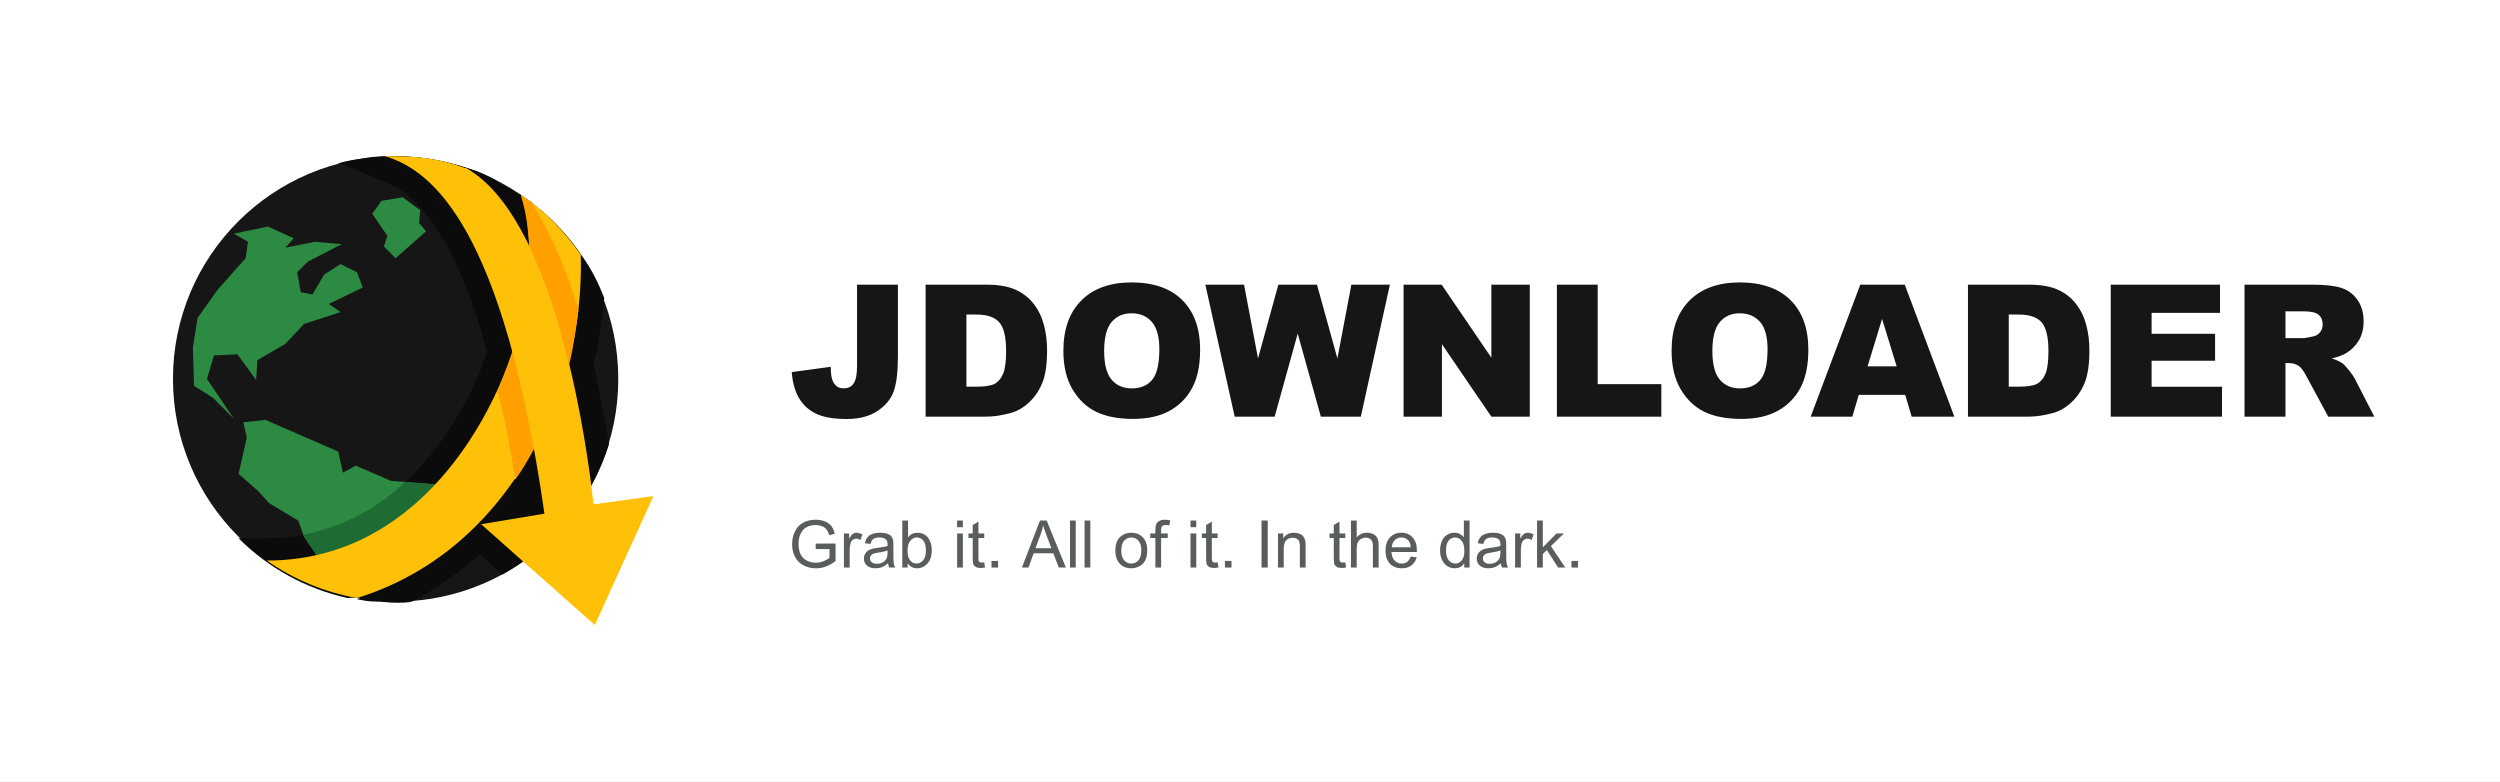
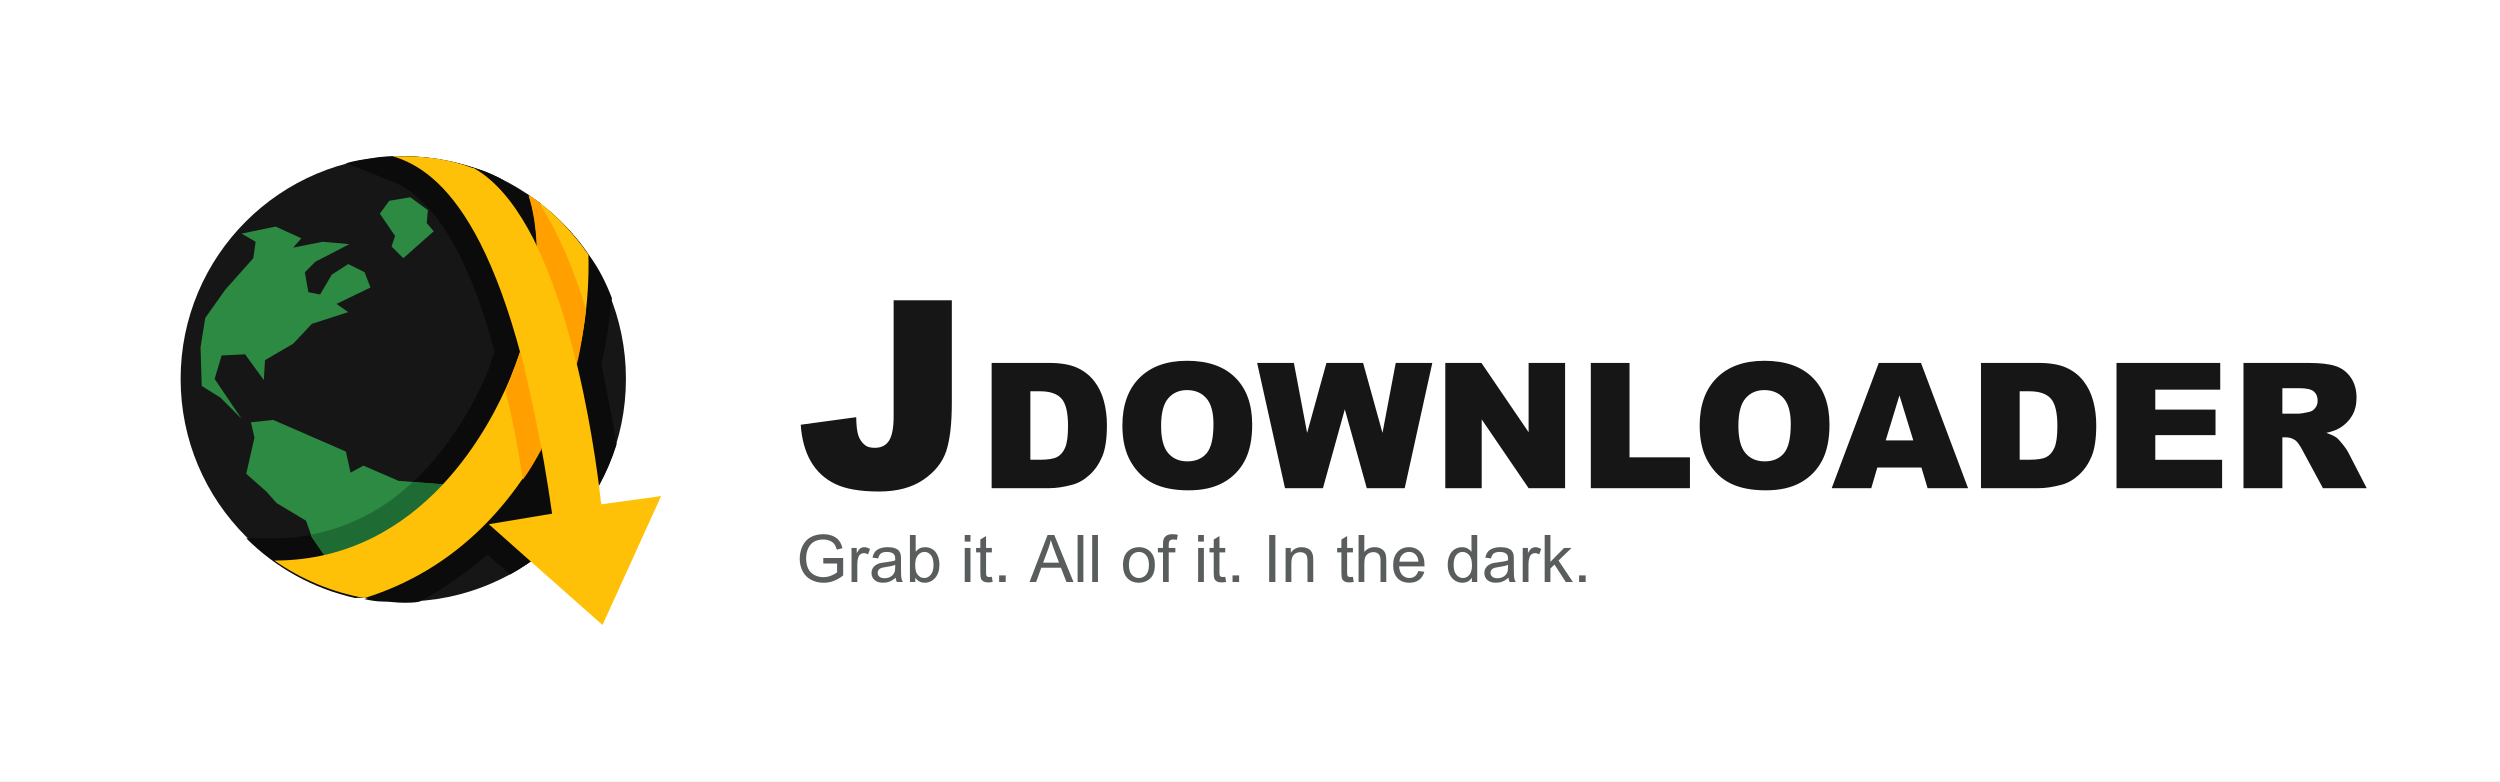
<svg xmlns="http://www.w3.org/2000/svg" width="1600" height="500" viewBox="0 0 1600 500" role="img" aria-label="JDownloader">
  <rect width="1600" height="500" fill="#ffffff" />
-   <svg x="80.7" y="70.0" width="360" height="360" viewBox="0 0 48 48">
+   <svg x="85.6" y="70.0" width="360" height="360" viewBox="0 0 48 48">
    <path fill="#161616" d="M23 4A19 19 0 1 0 23 42A19 19 0 1 0 23 4Z" />
    <path fill="#0b0b0b" d="M30.2,38l1.9,1.7c4.3-2.4,7.6-6.3,9.1-11.1c-0.3-2-0.8-4.4-1.3-6.9c0.5-2,0.7-3.8,0.9-5.6c-0.5-1.3-1.1-2.5-1.9-3.6c0,0,0,0,0,0c-1-1.5-2.2-2.8-3.5-3.9c-0.2,0-0.5-0.2-0.7-0.6c-0.3-0.2-0.6-0.4-0.9-0.6c0,0,0,0,0,0c0,0,0,0,0,0c-0.1-0.1-0.3-0.2-0.4-0.2c0,0,0,0,0,0c-0.4-0.2-0.8-0.5-1.1-0.7c-0.2-0.1-0.5-0.2-0.7-0.4c-0.1-0.1-0.2-0.1-0.3-0.2c0,0,0,0,0,0l0,0c-0.6-0.3-1.2-0.6-1.9-0.8c0,0,0,0,0,0C27.2,4.4,25.2,4,23,4c-0.1,0-0.2,0-0.3,0c-0.2,0.1-0.4,0.1-0.6,0c0,0,0,0,0,0c-0.7,0-1.4,0.1-2,0.2c0,0,0,0,0,0c-0.7,0.1-1.3,0.2-2,0.4C20.3,5.4,21.6,6,21.6,6c3.7,1.1,6.9,6.1,9.2,14.7c-0.2,0.5-0.4,1.1-0.6,1.7c-1.4,3.3-6.7,14.2-18.2,14.2l-2.4,0c0,0,0,0,0,0c2.5,2.5,5.7,4.3,9.3,5.1c1.1-0.1,1.5-0.1,0.8,0.1c0,0,0,0,0,0c0.5,0.1,1,0.2,1.6,0.2c0.6,0,1.1,0.1,1.7,0.1c0.5,0,1,0,1.4-0.1C26.5,40.9,28.4,39.5,30.2,38z" />
    <path fill="#2d8a42" d="M9.2,26.4l-1.8-1.8l-1.6-1l-0.1-3.3l0.4-2.5l1.7-2.4l2.4-2.7l0.2-1.4l-1.2-0.7l2.9-0.6l2.2,1l-0.7,0.8l2.5-0.5l2.3,0.2L15.5,13l-0.9,0.9l0.3,1.7l1,0.2l1-1.7l1.4-0.9l1.4,0.7l0.5,1.3l-2.9,1.4l1,0.7l-3.1,1L13.6,20l-2.4,1.4l-0.1,1.7l-1.6-2.2l-2,0.1l-0.6,2L9.2,26.4z M21.8,7.8l-0.8,1.1l1.3,1.9l-0.3,0.9l1,1l2.6-2.3l-0.6-0.7l0.1-1.1l-1.5-1.1L21.8,7.8z M14.7,35.1l0.5,1.4l1.1,1.6c4.3-1,7.6-3.4,10.1-6.1l-3.8-0.3l-3-1.3L18.5,31l-0.4-1.8l-6.2-2.7L10,26.7l0.3,1.3l-0.7,3.1l1.7,1.5l0.9,1L14.7,35.1z" />
    <path fill="#1e6b34" d="M26.4,32l-2.6-0.2c-2.2,2.1-5.1,3.8-8.7,4.5l0.1,0.2l1.1,1.6C20.6,37,24,34.6,26.4,32z" />
    <path fill="#FFC107" d="M36.7,24.9c1.6-4,2.2-8.5,2.1-12.5c-1.4-2-3.1-3.8-5.1-5.1c1.2,3.5,1,9.4-1.6,15.7c-1.5,3.6-7.3,15.5-20.1,15.5c2.3,1.6,4.9,2.7,7.7,3.2C27.4,39.3,33.2,33.5,36.7,24.9z" />
    <path fill="#FFC107" d="M45,33l-5,11l-6.1-5.4l-3.6-3.2l5.4-0.9C32.2,10.2,26.2,5.2,22.1,4c0.3,0,0.6,0,0.9,0c2.1,0,4.1,0.3,5.9,1L29,5c7.3,4.1,10,21.7,10.7,27.1c0.1,1,0.2,1.6,0.2,1.6L45,33z" />
    <path fill="#FFA000" d="M34.8,29c-0.5,0.9-1,1.8-1.6,2.6c-0.4-2.7-0.9-5.3-1.5-7.6c0.2-0.3,0.3-0.6,0.4-0.9c0.3-0.8,0.6-1.6,0.9-2.4C33.6,23.1,34.2,25.8,34.8,29z M38.6,17.1c-1-3.3-2.3-6.5-4-9.1c0,0-0.1-0.1-0.1-0.1c-0.3-0.2-0.5-0.4-0.8-0.5c0.4,1.2,0.6,2.6,0.7,4.3c1.5,3.1,2.6,6.7,3.4,10.1C38.2,20.2,38.4,18.6,38.6,17.1z" />
  </svg>
-   <path d="M548.50 234.28L548.50 182.19L574.66 182.19L574.66 228.11Q574.66 242.58 572.09 250.12Q569.53 257.67 561.78 262.91Q554.03 268.16 541.93 268.16Q529.14 268.16 522.11 264.70Q515.08 261.24 511.25 254.59Q507.42 247.93 506.73 238.14L531.67 234.74Q531.73 240.33 532.65 243.04Q533.58 245.74 535.77 247.42Q537.26 248.51 540.03 248.51Q544.41 248.51 546.45 245.25Q548.50 242 548.50 234.28M592.40 266.66L592.40 182.19L631.18 182.19Q642.65 182.19 649.70 185.30Q656.76 188.42 661.37 194.23Q665.98 200.05 668.05 207.77Q670.13 215.50 670.13 224.14Q670.13 237.68 667.05 245.14Q663.96 252.60 658.49 257.64Q653.02 262.68 646.74 264.35Q638.15 266.66 631.18 266.66L592.40 266.66M625.01 201.32L618.50 201.32L618.50 247.47L624.90 247.47Q633.08 247.47 636.54 245.66Q639.99 243.84 641.95 239.32Q643.91 234.80 643.91 224.66Q643.91 211.23 639.53 206.28Q635.15 201.32 625.01 201.32M680.56 224.48Q680.56 203.80 692.08 192.28Q703.60 180.75 724.17 180.75Q745.26 180.75 756.67 192.07Q768.08 203.40 768.08 223.79Q768.08 238.60 763.09 248.08Q758.11 257.56 748.69 262.83Q739.27 268.10 725.21 268.10Q710.92 268.10 701.56 263.55Q692.20 259 686.38 249.14Q680.56 239.29 680.56 224.48M706.66 224.60Q706.66 237.39 711.41 242.98Q716.16 248.57 724.35 248.57Q732.76 248.57 737.37 243.09Q741.98 237.62 741.98 223.45Q741.98 211.52 737.17 206.02Q732.35 200.51 724.12 200.51Q716.22 200.51 711.44 206.10Q706.66 211.69 706.66 224.60M790.20 266.66L771.42 182.19L796.19 182.19L805.13 229.38L818.15 182.19L842.86 182.19L855.94 229.38L864.87 182.19L889.53 182.19L870.92 266.66L845.34 266.66L830.53 213.48L815.78 266.66M898.29 266.66L898.29 182.19L922.66 182.19L954.47 228.92L954.47 182.19L979.07 182.19L979.07 266.66L954.47 266.66L922.84 220.28L922.84 266.66M996.41 266.66L996.41 182.19L1022.52 182.19L1022.52 245.86L1063.25 245.86L1063.25 266.66M1069.82 224.48Q1069.82 203.80 1081.34 192.28Q1092.87 180.75 1113.44 180.75Q1134.52 180.75 1145.93 192.07Q1157.34 203.40 1157.34 223.79Q1157.34 238.60 1152.36 248.08Q1147.37 257.56 1137.95 262.83Q1128.53 268.10 1114.47 268.10Q1100.18 268.10 1090.82 263.55Q1081.46 259 1075.64 249.14Q1069.82 239.29 1069.82 224.48M1095.92 224.60Q1095.92 237.39 1100.67 242.98Q1105.43 248.57 1113.61 248.57Q1122.02 248.57 1126.63 243.09Q1131.24 237.62 1131.24 223.45Q1131.24 211.52 1126.43 206.02Q1121.62 200.51 1113.38 200.51Q1105.48 200.51 1100.70 206.10Q1095.92 211.69 1095.92 224.60M1223.48 266.66L1219.34 252.72L1189.60 252.72L1185.51 266.66L1158.84 266.66L1190.58 182.19L1219.05 182.19L1250.79 266.66L1223.48 266.66M1195.25 234.45L1213.86 234.45L1204.53 204.09M1259.49 266.66L1259.49 182.19L1298.27 182.19Q1309.74 182.19 1316.79 185.30Q1323.85 188.42 1328.46 194.23Q1333.07 200.05 1335.15 207.77Q1337.22 215.50 1337.22 224.14Q1337.22 237.68 1334.14 245.14Q1331.06 252.60 1325.58 257.64Q1320.11 262.68 1313.83 264.35Q1305.24 266.66 1298.27 266.66L1259.49 266.66M1292.11 201.32L1285.60 201.32L1285.60 247.47L1291.99 247.47Q1300.17 247.47 1303.63 245.66Q1307.09 243.84 1309.05 239.32Q1311 234.80 1311 224.66Q1311 211.23 1306.63 206.28Q1302.25 201.32 1292.11 201.32M1350.88 266.66L1350.88 182.19L1420.82 182.19L1420.82 200.23L1377.03 200.23L1377.03 213.65L1417.65 213.65L1417.65 230.88L1377.03 230.88L1377.03 247.53L1422.09 247.53L1422.09 266.66M1462.71 266.66L1436.49 266.66L1436.49 182.19L1480 182.19Q1492.10 182.19 1498.49 184.27Q1504.89 186.34 1508.80 191.96Q1512.72 197.58 1512.72 205.64Q1512.72 212.67 1509.73 217.77Q1506.73 222.87 1501.49 226.04Q1498.15 228.06 1492.33 229.38Q1496.99 230.94 1499.12 232.49Q1500.56 233.53 1503.30 236.93Q1506.04 240.33 1506.96 242.17L1519.58 266.66L1490.08 266.66L1476.14 240.85Q1473.48 235.83 1471.41 234.34Q1468.59 232.38 1465.02 232.38L1462.71 232.38L1462.71 266.66M1462.71 199.25L1462.71 216.42L1473.72 216.42Q1475.50 216.42 1480.63 215.26Q1483.22 214.75 1484.86 212.61Q1486.51 210.48 1486.51 207.72Q1486.51 203.63 1483.91 201.44Q1481.32 199.25 1474.18 199.25" fill="#161616" />
-   <path d="M530.86 351.42L522.02 351.42L522.02 347.89L534.75 347.87L534.75 359.03Q531.82 361.36 528.70 362.54Q525.59 363.72 522.31 363.72Q517.88 363.72 514.26 361.83Q510.64 359.93 508.79 356.34Q506.94 352.75 506.94 348.32Q506.94 343.93 508.78 340.13Q510.62 336.32 514.06 334.48Q517.51 332.63 522 332.63Q525.26 332.63 527.89 333.69Q530.53 334.75 532.03 336.63Q533.52 338.52 534.30 341.55L530.71 342.54Q530.04 340.24 529.03 338.93Q528.03 337.62 526.16 336.83Q524.29 336.04 522.02 336.04Q519.29 336.04 517.30 336.87Q515.31 337.70 514.09 339.05Q512.87 340.41 512.19 342.03Q511.05 344.81 511.05 348.08Q511.05 352.09 512.43 354.80Q513.81 357.51 516.46 358.82Q519.11 360.13 522.08 360.13Q524.66 360.13 527.12 359.14Q529.59 358.14 530.86 357.02M543.80 363.21L540.11 363.21L540.11 341.43L543.43 341.43L543.43 344.73Q544.70 342.42 545.78 341.68Q546.85 340.94 548.15 340.94Q550.01 340.94 551.94 342.13L550.67 345.55Q549.31 344.75 547.96 344.75Q546.75 344.75 545.79 345.48Q544.82 346.21 544.41 347.50Q543.80 349.47 543.80 351.81M568.35 360.52Q566.29 362.27 564.40 362.98Q562.50 363.70 560.33 363.70Q556.74 363.70 554.81 361.95Q552.88 360.20 552.88 357.47Q552.88 355.87 553.61 354.55Q554.34 353.22 555.52 352.42Q556.70 351.62 558.17 351.21Q559.26 350.93 561.45 350.66Q565.93 350.13 568.04 349.39Q568.06 348.63 568.06 348.42Q568.06 346.17 567.01 345.25Q565.60 343.99 562.81 343.99Q560.20 343.99 558.96 344.91Q557.72 345.82 557.13 348.14L553.52 347.64Q554.01 345.33 555.14 343.90Q556.27 342.48 558.40 341.71Q560.53 340.94 563.34 340.94Q566.13 340.94 567.87 341.59Q569.62 342.25 570.44 343.25Q571.26 344.24 571.59 345.76Q571.77 346.70 571.77 349.16L571.77 354.08Q571.77 359.23 572.01 360.60Q572.24 361.96 572.94 363.21L569.08 363.21Q568.51 362.06 568.35 360.52M568.04 353.63L568.04 352.28Q566.03 353.10 562.01 353.67Q559.73 354 558.79 354.41Q557.85 354.82 557.33 355.61Q556.82 356.40 556.82 357.37Q556.82 358.84 557.94 359.83Q559.06 360.81 561.21 360.81Q563.34 360.81 565 359.88Q566.66 358.94 567.44 357.32Q568.04 356.07 568.04 353.63M580.90 360.48L580.90 363.21L577.47 363.21L577.47 333.15L581.16 333.15L581.16 343.87Q583.50 340.94 587.13 340.94Q589.14 340.94 590.93 341.75Q592.73 342.56 593.89 344.02Q595.05 345.49 595.70 347.56Q596.36 349.63 596.36 351.99Q596.36 357.59 593.59 360.65Q590.82 363.70 586.95 363.70Q583.09 363.70 580.90 360.48M580.85 352.16Q580.85 356.07 581.92 357.82Q583.66 360.67 586.64 360.67Q589.06 360.67 590.82 358.56Q592.59 356.46 592.59 352.30Q592.59 348.03 590.89 346Q589.20 343.97 586.80 343.97Q584.38 343.97 582.62 346.08Q580.85 348.18 580.85 352.16M616.23 337.39L612.54 337.39L612.54 333.15L616.23 333.15L616.23 337.39M616.23 363.21L612.54 363.21L612.54 341.43L616.23 341.43M629.91 359.91L630.44 363.17Q628.88 363.50 627.65 363.50Q625.64 363.50 624.54 362.86Q623.43 362.23 622.98 361.19Q622.53 360.15 622.53 356.83L622.53 344.30L619.82 344.30L619.82 341.43L622.53 341.43L622.53 336.04L626.20 333.82L626.20 341.43L629.91 341.43L629.91 344.30L626.20 344.30L626.20 357.04Q626.20 358.62 626.39 359.07Q626.59 359.52 627.03 359.79Q627.47 360.05 628.29 360.05Q628.90 360.05 629.91 359.91M638.77 363.21L634.56 363.21L634.56 359.01L638.77 359.01M658.25 363.21L654.03 363.21L665.57 333.15L669.86 333.15L682.16 363.21L677.63 363.21L674.12 354.10L661.55 354.10L658.25 363.21M666 342.05L662.70 350.86L672.89 350.86L669.76 342.54Q668.32 338.74 667.62 336.30Q667.05 339.20 666 342.05M688.48 363.21L684.79 363.21L684.79 333.15L688.48 333.15M697.81 363.21L694.12 363.21L694.12 333.15L697.81 333.15M713.83 352.32Q713.83 346.27 717.19 343.36Q720 340.94 724.04 340.94Q728.53 340.94 731.38 343.88Q734.23 346.82 734.23 352.01Q734.23 356.22 732.97 358.63Q731.71 361.04 729.30 362.37Q726.89 363.70 724.04 363.70Q719.47 363.70 716.65 360.77Q713.83 357.84 713.83 352.32M717.62 352.32Q717.62 356.50 719.45 358.59Q721.27 360.67 724.04 360.67Q726.79 360.67 728.61 358.58Q730.44 356.48 730.44 352.20Q730.44 348.16 728.60 346.08Q726.77 343.99 724.04 343.99Q721.27 343.99 719.45 346.07Q717.62 348.14 717.62 352.32M743.11 363.21L739.44 363.21L739.44 344.30L736.18 344.30L736.18 341.43L739.44 341.43L739.44 339.11Q739.44 336.92 739.83 335.85Q740.36 334.42 741.71 333.52Q743.05 332.63 745.47 332.63Q747.03 332.63 748.92 333L748.36 336.22Q747.21 336.02 746.19 336.02Q744.51 336.02 743.81 336.73Q743.11 337.45 743.11 339.42L743.11 341.43L747.36 341.43L747.36 344.30L743.11 344.30M765.61 337.39L761.92 337.39L761.92 333.15L765.61 333.15L765.61 337.39M765.61 363.21L761.92 363.21L761.92 341.43L765.61 341.43M779.29 359.91L779.82 363.17Q778.26 363.50 777.03 363.50Q775.02 363.50 773.92 362.86Q772.81 362.23 772.36 361.19Q771.91 360.15 771.91 356.83L771.91 344.30L769.20 344.30L769.20 341.43L771.91 341.43L771.91 336.04L775.58 333.82L775.58 341.43L779.29 341.43L779.29 344.30L775.58 344.30L775.58 357.04Q775.58 358.62 775.77 359.07Q775.97 359.52 776.41 359.79Q776.85 360.05 777.67 360.05Q778.28 360.05 779.29 359.91M788.15 363.21L783.94 363.21L783.94 359.01L788.15 359.01M811.36 363.21L807.38 363.21L807.38 333.15L811.36 333.15M821.60 363.21L817.90 363.21L817.90 341.43L821.23 341.43L821.23 344.53Q823.63 340.94 828.16 340.94Q830.13 340.94 831.78 341.65Q833.43 342.35 834.25 343.50Q835.07 344.65 835.40 346.23Q835.60 347.25 835.60 349.82L835.60 363.21L831.91 363.21L831.91 349.96Q831.91 347.71 831.48 346.59Q831.05 345.47 829.95 344.80Q828.86 344.14 827.38 344.14Q825.02 344.14 823.31 345.63Q821.60 347.13 821.60 351.32M860.99 359.91L861.52 363.17Q859.97 363.50 858.74 363.50Q856.73 363.50 855.62 362.86Q854.51 362.23 854.06 361.19Q853.61 360.15 853.61 356.83L853.61 344.30L850.90 344.30L850.90 341.43L853.61 341.43L853.61 336.04L857.28 333.82L857.28 341.43L860.99 341.43L860.99 344.30L857.28 344.30L857.28 357.04Q857.28 358.62 857.47 359.07Q857.67 359.52 858.11 359.79Q858.55 360.05 859.37 360.05Q859.99 360.05 860.99 359.91M868.29 363.21L864.60 363.21L864.60 333.15L868.29 333.15L868.29 343.93Q870.88 340.94 874.81 340.94Q877.23 340.94 879.02 341.89Q880.80 342.85 881.57 344.53Q882.34 346.21 882.34 349.41L882.34 363.21L878.65 363.21L878.65 349.41Q878.65 346.64 877.45 345.38Q876.25 344.12 874.06 344.12Q872.41 344.12 870.97 344.97Q869.52 345.82 868.91 347.28Q868.29 348.73 868.29 351.29M902.87 356.20L906.68 356.67Q905.78 360.01 903.34 361.86Q900.90 363.70 897.11 363.70Q892.33 363.70 889.53 360.76Q886.73 357.82 886.73 352.50Q886.73 347.01 889.56 343.97Q892.39 340.94 896.90 340.94Q901.27 340.94 904.04 343.91Q906.81 346.89 906.81 352.28Q906.81 352.61 906.79 353.26L890.54 353.26Q890.75 356.85 892.57 358.76Q894.40 360.67 897.13 360.67Q899.16 360.67 900.59 359.60Q902.03 358.53 902.87 356.20M890.75 350.23L902.91 350.23Q902.66 347.48 901.52 346.11Q899.75 343.97 896.94 343.97Q894.40 343.97 892.67 345.68Q890.93 347.38 890.75 350.23M940.54 363.21L937.12 363.21L937.12 360.46Q935.05 363.70 931.03 363.70Q928.42 363.70 926.24 362.27Q924.05 360.83 922.85 358.26Q921.65 355.68 921.65 352.34Q921.65 349.08 922.74 346.42Q923.83 343.77 926 342.35Q928.18 340.94 930.86 340.94Q932.83 340.94 934.37 341.77Q935.91 342.60 936.87 343.93L936.87 333.15L940.54 333.15L940.54 363.21M925.45 352.34Q925.45 356.52 927.21 358.60Q928.98 360.67 931.37 360.67Q933.79 360.67 935.49 358.69Q937.18 356.71 937.18 352.65Q937.18 348.18 935.46 346.09Q933.73 343.99 931.21 343.99Q928.75 343.99 927.10 346Q925.45 348.01 925.45 352.34M960.56 360.52Q958.51 362.27 956.61 362.98Q954.71 363.70 952.54 363.70Q948.95 363.70 947.02 361.95Q945.09 360.20 945.09 357.47Q945.09 355.87 945.82 354.55Q946.55 353.22 947.73 352.42Q948.91 351.62 950.39 351.21Q951.47 350.93 953.67 350.66Q958.14 350.13 960.25 349.39Q960.27 348.63 960.27 348.42Q960.27 346.17 959.22 345.25Q957.81 343.99 955.02 343.99Q952.42 343.99 951.17 344.91Q949.93 345.82 949.34 348.14L945.73 347.64Q946.22 345.33 947.35 343.90Q948.48 342.48 950.61 341.71Q952.74 340.94 955.55 340.94Q958.34 340.94 960.09 341.59Q961.83 342.25 962.65 343.25Q963.47 344.24 963.80 345.76Q963.98 346.70 963.98 349.16L963.98 354.08Q963.98 359.23 964.22 360.60Q964.45 361.96 965.15 363.21L961.30 363.21Q960.72 362.06 960.56 360.52M960.25 353.63L960.25 352.28Q958.24 353.10 954.22 353.67Q951.94 354 951 354.41Q950.06 354.82 949.54 355.61Q949.03 356.40 949.03 357.37Q949.03 358.84 950.15 359.83Q951.27 360.81 953.42 360.81Q955.55 360.81 957.21 359.88Q958.88 358.94 959.65 357.32Q960.25 356.07 960.25 353.63M973.35 363.21L969.66 363.21L969.66 341.43L972.98 341.43L972.98 344.73Q974.26 342.42 975.33 341.68Q976.41 340.94 977.70 340.94Q979.57 340.94 981.50 342.13L980.22 345.55Q978.87 344.75 977.52 344.75Q976.31 344.75 975.34 345.48Q974.38 346.21 973.97 347.50Q973.35 349.47 973.35 351.81M987.40 363.21L983.71 363.21L983.71 333.15L987.40 333.15L987.40 350.29L996.14 341.43L1000.92 341.43L992.59 349.51L1001.76 363.21L997.20 363.21L990.01 352.07L987.40 354.58M1009.94 363.21L1005.74 363.21L1005.74 359.01L1009.94 359.01" fill="#5a5d5e" />
+   <path d="M571.93 266.34L571.93 192.18L609.17 192.18L609.17 257.56Q609.17 278.15 605.52 288.90Q601.87 299.64 590.84 307.11Q579.81 314.57 562.58 314.57Q544.37 314.57 534.36 309.65Q524.35 304.73 518.90 295.25Q513.44 285.78 512.46 271.83L547.98 266.99Q548.06 274.95 549.37 278.81Q550.69 282.66 553.80 285.04Q555.94 286.60 559.87 286.60Q566.11 286.60 569.02 281.96Q571.93 277.33 571.93 266.34M634.65 312.44L634.65 232.27L671.46 232.27Q682.34 232.27 689.04 235.22Q695.74 238.17 700.12 243.70Q704.49 249.22 706.46 256.55Q708.43 263.88 708.43 272.08Q708.43 284.93 705.50 292.01Q702.58 299.09 697.38 303.88Q692.19 308.67 686.22 310.25Q678.08 312.44 671.46 312.44L634.65 312.44M665.61 250.42L659.43 250.42L659.43 294.23L665.50 294.23Q673.26 294.23 676.54 292.50Q679.83 290.78 681.69 286.49Q683.54 282.20 683.54 272.57Q683.54 259.83 679.39 255.13Q675.23 250.42 665.61 250.42M718.33 272.41Q718.33 252.77 729.26 241.84Q740.20 230.90 759.72 230.90Q779.74 230.90 790.57 241.65Q801.40 252.39 801.40 271.75Q801.40 285.81 796.67 294.80Q791.94 303.80 782.99 308.80Q774.05 313.81 760.71 313.81Q747.15 313.81 738.26 309.49Q729.37 305.17 723.85 295.81Q718.33 286.46 718.33 272.41M743.10 272.52Q743.10 284.66 747.61 289.96Q752.12 295.27 759.89 295.27Q767.87 295.27 772.25 290.07Q776.62 284.88 776.62 271.42Q776.62 260.10 772.06 254.88Q767.49 249.66 759.67 249.66Q752.18 249.66 747.64 254.96Q743.10 260.27 743.10 272.52M822.40 312.44L804.57 232.27L828.08 232.27L836.56 277.06L848.92 232.27L872.38 232.27L884.79 277.06L893.27 232.27L916.68 232.27L899.01 312.44L874.73 312.44L860.68 261.96L846.68 312.44M924.99 312.44L924.99 232.27L948.12 232.27L978.31 276.62L978.31 232.27L1001.66 232.27L1001.66 312.44L978.31 312.44L948.29 268.42L948.29 312.44M1018.12 312.44L1018.12 232.27L1042.90 232.27L1042.90 292.70L1081.56 292.70L1081.56 312.44M1087.79 272.41Q1087.79 252.77 1098.73 241.84Q1109.67 230.90 1129.19 230.90Q1149.21 230.90 1160.04 241.65Q1170.87 252.39 1170.87 271.75Q1170.87 285.81 1166.13 294.80Q1161.40 303.80 1152.46 308.80Q1143.52 313.81 1130.18 313.81Q1116.62 313.81 1107.73 309.49Q1098.84 305.17 1093.32 295.81Q1087.79 286.46 1087.79 272.41M1112.57 272.52Q1112.57 284.66 1117.08 289.96Q1121.59 295.27 1129.36 295.27Q1137.34 295.27 1141.72 290.07Q1146.09 284.88 1146.09 271.42Q1146.09 260.10 1141.53 254.88Q1136.96 249.66 1129.14 249.66Q1121.65 249.66 1117.11 254.96Q1112.57 260.27 1112.57 272.52M1233.65 312.44L1229.71 299.20L1201.49 299.20L1197.61 312.44L1172.29 312.44L1202.42 232.27L1229.44 232.27L1259.57 312.44L1233.65 312.44M1206.85 281.87L1224.51 281.87L1215.65 253.05M1267.83 312.44L1267.83 232.27L1304.63 232.27Q1315.51 232.27 1322.21 235.22Q1328.91 238.17 1333.29 243.70Q1337.66 249.22 1339.63 256.55Q1341.60 263.88 1341.60 272.08Q1341.60 284.93 1338.67 292.01Q1335.75 299.09 1330.55 303.88Q1325.36 308.67 1319.40 310.25Q1311.25 312.44 1304.63 312.44L1267.83 312.44M1298.78 250.42L1292.60 250.42L1292.60 294.23L1298.67 294.23Q1306.44 294.23 1309.72 292.50Q1313 290.78 1314.86 286.49Q1316.72 282.20 1316.72 272.57Q1316.72 259.83 1312.56 255.13Q1308.40 250.42 1298.78 250.42M1354.56 312.44L1354.56 232.27L1420.95 232.27L1420.95 249.38L1379.39 249.38L1379.39 262.13L1417.94 262.13L1417.94 278.48L1379.39 278.48L1379.39 294.28L1422.15 294.28L1422.15 312.44M1460.71 312.44L1435.83 312.44L1435.83 232.27L1477.12 232.27Q1488.60 232.27 1494.67 234.24Q1500.74 236.20 1504.46 241.54Q1508.18 246.87 1508.18 254.52Q1508.18 261.20 1505.33 266.04Q1502.49 270.88 1497.51 273.88Q1494.34 275.80 1488.82 277.06Q1493.25 278.53 1495.27 280.01Q1496.64 280.99 1499.24 284.22Q1501.83 287.45 1502.71 289.20L1514.69 312.44L1486.69 312.44L1473.45 287.94Q1470.94 283.18 1468.97 281.76Q1466.29 279.90 1462.90 279.90L1460.71 279.90L1460.71 312.44M1460.71 248.45L1460.71 264.75L1471.15 264.75Q1472.85 264.75 1477.72 263.66Q1480.18 263.17 1481.74 261.14Q1483.29 259.12 1483.29 256.49Q1483.29 252.61 1480.83 250.53Q1478.37 248.45 1471.59 248.45" fill="#161616" />
+   <path d="M535.74 360.67L526.90 360.67L526.90 357.14L539.63 357.12L539.63 368.28Q536.70 370.61 533.58 371.79Q530.47 372.97 527.18 372.97Q522.75 372.97 519.13 371.08Q515.51 369.18 513.67 365.59Q511.82 362 511.82 357.57Q511.82 353.18 513.66 349.38Q515.49 345.57 518.94 343.73Q522.38 341.88 526.88 341.88Q530.14 341.88 532.77 342.94Q535.41 344 536.90 345.88Q538.40 347.77 539.18 350.80L535.59 351.79Q534.92 349.49 533.91 348.18Q532.91 346.87 531.04 346.08Q529.17 345.29 526.90 345.29Q524.17 345.29 522.18 346.12Q520.19 346.95 518.97 348.30Q517.75 349.66 517.07 351.28Q515.93 354.06 515.93 357.33Q515.93 361.34 517.31 364.05Q518.69 366.76 521.34 368.07Q523.98 369.38 526.96 369.38Q529.54 369.38 532 368.39Q534.46 367.39 535.74 366.27M548.68 372.46L544.98 372.46L544.98 350.68L548.31 350.68L548.31 353.98Q549.58 351.67 550.66 350.93Q551.73 350.19 553.02 350.19Q554.89 350.19 556.82 351.38L555.55 354.80Q554.19 354 552.84 354Q551.63 354 550.67 354.73Q549.70 355.46 549.29 356.75Q548.68 358.72 548.68 361.06M573.22 369.77Q571.17 371.52 569.28 372.23Q567.38 372.95 565.21 372.95Q561.62 372.95 559.69 371.20Q557.76 369.45 557.76 366.72Q557.76 365.12 558.49 363.80Q559.22 362.47 560.40 361.67Q561.58 360.87 563.05 360.46Q564.14 360.18 566.33 359.91Q570.80 359.38 572.92 358.64Q572.94 357.88 572.94 357.67Q572.94 355.42 571.89 354.50Q570.48 353.24 567.69 353.24Q565.08 353.24 563.84 354.16Q562.60 355.07 562.01 357.39L558.40 356.89Q558.89 354.58 560.02 353.15Q561.14 351.73 563.28 350.96Q565.41 350.19 568.22 350.19Q571.01 350.19 572.75 350.84Q574.50 351.50 575.32 352.50Q576.14 353.49 576.46 355.01Q576.65 355.95 576.65 358.41L576.65 363.33Q576.65 368.48 576.88 369.85Q577.12 371.21 577.82 372.46L573.96 372.46Q573.39 371.31 573.22 369.77M572.92 362.88L572.92 361.53Q570.91 362.35 566.89 362.92Q564.61 363.25 563.67 363.66Q562.72 364.07 562.21 364.86Q561.70 365.65 561.70 366.62Q561.70 368.09 562.82 369.08Q563.93 370.06 566.09 370.06Q568.22 370.06 569.88 369.13Q571.54 368.19 572.32 366.57Q572.92 365.32 572.92 362.88M585.77 369.73L585.77 372.46L582.35 372.46L582.35 342.40L586.04 342.40L586.04 353.12Q588.38 350.19 592.01 350.19Q594.02 350.19 595.81 351Q597.61 351.81 598.77 353.27Q599.93 354.74 600.58 356.81Q601.24 358.88 601.24 361.24Q601.24 366.84 598.47 369.90Q595.70 372.95 591.82 372.95Q587.97 372.95 585.77 369.73M585.73 361.41Q585.73 365.32 586.80 367.07Q588.54 369.92 591.52 369.92Q593.94 369.92 595.70 367.81Q597.46 365.71 597.46 361.55Q597.46 357.28 595.77 355.25Q594.08 353.22 591.68 353.22Q589.26 353.22 587.50 355.33Q585.73 357.43 585.73 361.41M621.11 346.64L617.42 346.64L617.42 342.40L621.11 342.40L621.11 346.64M621.11 372.46L617.42 372.46L617.42 350.68L621.11 350.68M634.79 369.16L635.32 372.42Q633.76 372.75 632.53 372.75Q630.52 372.75 629.42 372.11Q628.31 371.48 627.86 370.44Q627.41 369.40 627.41 366.08L627.41 353.55L624.70 353.55L624.70 350.68L627.41 350.68L627.41 345.29L631.08 343.07L631.08 350.68L634.79 350.68L634.79 353.55L631.08 353.55L631.08 366.29Q631.08 367.87 631.27 368.32Q631.47 368.77 631.91 369.04Q632.35 369.30 633.17 369.30Q633.78 369.30 634.79 369.16M643.65 372.46L639.44 372.46L639.44 368.26L643.65 368.26M663.13 372.46L658.91 372.46L670.45 342.40L674.74 342.40L687.04 372.46L682.51 372.46L679 363.35L666.43 363.35L663.13 372.46M670.88 351.30L667.58 360.11L677.77 360.11L674.63 351.79Q673.20 347.99 672.50 345.55Q671.93 348.45 670.88 351.30M693.36 372.46L689.67 372.46L689.67 342.40L693.36 342.40M702.69 372.46L699 372.46L699 342.40L702.69 342.40M718.71 361.57Q718.71 355.52 722.07 352.61Q724.88 350.19 728.92 350.19Q733.41 350.19 736.26 353.13Q739.11 356.07 739.11 361.26Q739.11 365.47 737.85 367.88Q736.59 370.29 734.18 371.62Q731.77 372.95 728.92 372.95Q724.35 372.95 721.53 370.02Q718.71 367.09 718.71 361.57M722.50 361.57Q722.50 365.75 724.33 367.84Q726.15 369.92 728.92 369.92Q731.67 369.92 733.49 367.83Q735.32 365.73 735.32 361.45Q735.32 357.41 733.48 355.33Q731.65 353.24 728.92 353.24Q726.15 353.24 724.33 355.32Q722.50 357.39 722.50 361.57M747.99 372.46L744.32 372.46L744.32 353.55L741.06 353.55L741.06 350.68L744.32 350.68L744.32 348.36Q744.32 346.17 744.71 345.10Q745.24 343.67 746.59 342.77Q747.93 341.88 750.35 341.88Q751.91 341.88 753.80 342.25L753.24 345.47Q752.09 345.27 751.07 345.27Q749.39 345.27 748.69 345.98Q747.99 346.70 747.99 348.67L747.99 350.68L752.24 350.68L752.24 353.55L747.99 353.55M770.49 346.64L766.80 346.64L766.80 342.40L770.49 342.40L770.49 346.64M770.49 372.46L766.80 372.46L766.80 350.68L770.49 350.68M784.17 369.16L784.70 372.42Q783.14 372.75 781.91 372.75Q779.90 372.75 778.79 372.11Q777.69 371.48 777.24 370.44Q776.78 369.40 776.78 366.08L776.78 353.55L774.08 353.55L774.08 350.68L776.78 350.68L776.78 345.29L780.46 343.07L780.46 350.68L784.17 350.68L784.17 353.55L780.46 353.55L780.46 366.29Q780.46 367.87 780.65 368.32Q780.84 368.77 781.29 369.04Q781.73 369.30 782.55 369.30Q783.16 369.30 784.17 369.16M793.03 372.46L788.82 372.46L788.82 368.26L793.03 368.26M816.24 372.46L812.26 372.46L812.26 342.40L816.24 342.40M826.47 372.46L822.78 372.46L822.78 350.68L826.11 350.68L826.11 353.78Q828.51 350.19 833.04 350.19Q835.01 350.19 836.66 350.90Q838.31 351.60 839.13 352.75Q839.95 353.90 840.28 355.48Q840.48 356.50 840.48 359.07L840.48 372.46L836.79 372.46L836.79 359.21Q836.79 356.96 836.36 355.84Q835.93 354.72 834.83 354.05Q833.73 353.39 832.26 353.39Q829.90 353.39 828.19 354.88Q826.47 356.38 826.47 360.57M865.87 369.16L866.40 372.42Q864.84 372.75 863.61 372.75Q861.60 372.75 860.50 372.11Q859.39 371.48 858.94 370.44Q858.49 369.40 858.49 366.08L858.49 353.55L855.78 353.55L855.78 350.68L858.49 350.68L858.49 345.29L862.16 343.07L862.16 350.68L865.87 350.68L865.87 353.55L862.16 353.55L862.16 366.29Q862.16 367.87 862.35 368.32Q862.55 368.77 862.99 369.04Q863.43 369.30 864.25 369.30Q864.87 369.30 865.87 369.16M873.17 372.46L869.48 372.46L869.48 342.40L873.17 342.40L873.17 353.18Q875.76 350.19 879.69 350.19Q882.11 350.19 883.90 351.14Q885.68 352.10 886.45 353.78Q887.22 355.46 887.22 358.66L887.22 372.46L883.53 372.46L883.53 358.66Q883.53 355.89 882.33 354.63Q881.13 353.37 878.93 353.37Q877.29 353.37 875.85 354.22Q874.40 355.07 873.79 356.53Q873.17 357.98 873.17 360.54M907.75 365.45L911.56 365.92Q910.66 369.26 908.22 371.11Q905.78 372.95 901.98 372.95Q897.21 372.95 894.41 370.01Q891.61 367.07 891.61 361.75Q891.61 356.26 894.44 353.22Q897.27 350.19 901.78 350.19Q906.15 350.19 908.92 353.16Q911.68 356.14 911.68 361.53Q911.68 361.86 911.66 362.51L895.42 362.51Q895.63 366.10 897.45 368.01Q899.28 369.92 902.01 369.92Q904.04 369.92 905.47 368.85Q906.91 367.78 907.75 365.45M895.63 359.48L907.79 359.48Q907.54 356.73 906.39 355.36Q904.63 353.22 901.82 353.22Q899.28 353.22 897.54 354.93Q895.81 356.63 895.63 359.48M945.42 372.46L942 372.46L942 369.71Q939.92 372.95 935.90 372.95Q933.30 372.95 931.12 371.52Q928.93 370.08 927.73 367.51Q926.53 364.93 926.53 361.59Q926.53 358.33 927.62 355.67Q928.71 353.02 930.88 351.60Q933.05 350.19 935.74 350.19Q937.71 350.19 939.25 351.02Q940.79 351.85 941.75 353.18L941.75 342.40L945.42 342.40L945.42 372.46M930.33 361.59Q930.33 365.77 932.09 367.85Q933.85 369.92 936.25 369.92Q938.67 369.92 940.36 367.94Q942.06 365.96 942.06 361.90Q942.06 357.43 940.33 355.34Q938.61 353.24 936.09 353.24Q933.63 353.24 931.98 355.25Q930.33 357.26 930.33 361.59M965.44 369.77Q963.38 371.52 961.49 372.23Q959.59 372.95 957.42 372.95Q953.83 372.95 951.90 371.20Q949.97 369.45 949.97 366.72Q949.97 365.12 950.70 363.80Q951.43 362.47 952.61 361.67Q953.79 360.87 955.26 360.46Q956.35 360.18 958.55 359.91Q963.02 359.38 965.13 358.64Q965.15 357.88 965.15 357.67Q965.15 355.42 964.10 354.50Q962.69 353.24 959.90 353.24Q957.29 353.24 956.05 354.16Q954.81 355.07 954.22 357.39L950.61 356.89Q951.10 354.58 952.23 353.15Q953.36 351.73 955.49 350.96Q957.62 350.19 960.43 350.19Q963.22 350.19 964.96 350.84Q966.71 351.50 967.53 352.50Q968.35 353.49 968.68 355.01Q968.86 355.95 968.86 358.41L968.86 363.33Q968.86 368.48 969.10 369.85Q969.33 371.21 970.03 372.46L966.17 372.46Q965.60 371.31 965.44 369.77M965.13 362.88L965.13 361.53Q963.12 362.35 959.10 362.92Q956.82 363.25 955.88 363.66Q954.94 364.07 954.42 364.86Q953.91 365.65 953.91 366.62Q953.91 368.09 955.03 369.08Q956.15 370.06 958.30 370.06Q960.43 370.06 962.09 369.13Q963.75 368.19 964.53 366.57Q965.13 365.32 965.13 362.88M978.23 372.46L974.54 372.46L974.54 350.68L977.86 350.68L977.86 353.98Q979.13 351.67 980.21 350.93Q981.29 350.19 982.58 350.19Q984.45 350.19 986.37 351.38L985.10 354.80Q983.75 354 982.40 354Q981.19 354 980.22 354.73Q979.26 355.46 978.85 356.75Q978.23 358.72 978.23 361.06M992.28 372.46L988.59 372.46L988.59 342.40L992.28 342.40L992.28 359.54L1001.02 350.68L1005.80 350.68L997.47 358.76L1006.64 372.46L1002.08 372.46L994.88 361.32L992.28 363.83M1014.82 372.46L1010.61 372.46L1010.61 368.26L1014.82 368.26" fill="#5a5d5e" />
</svg>
